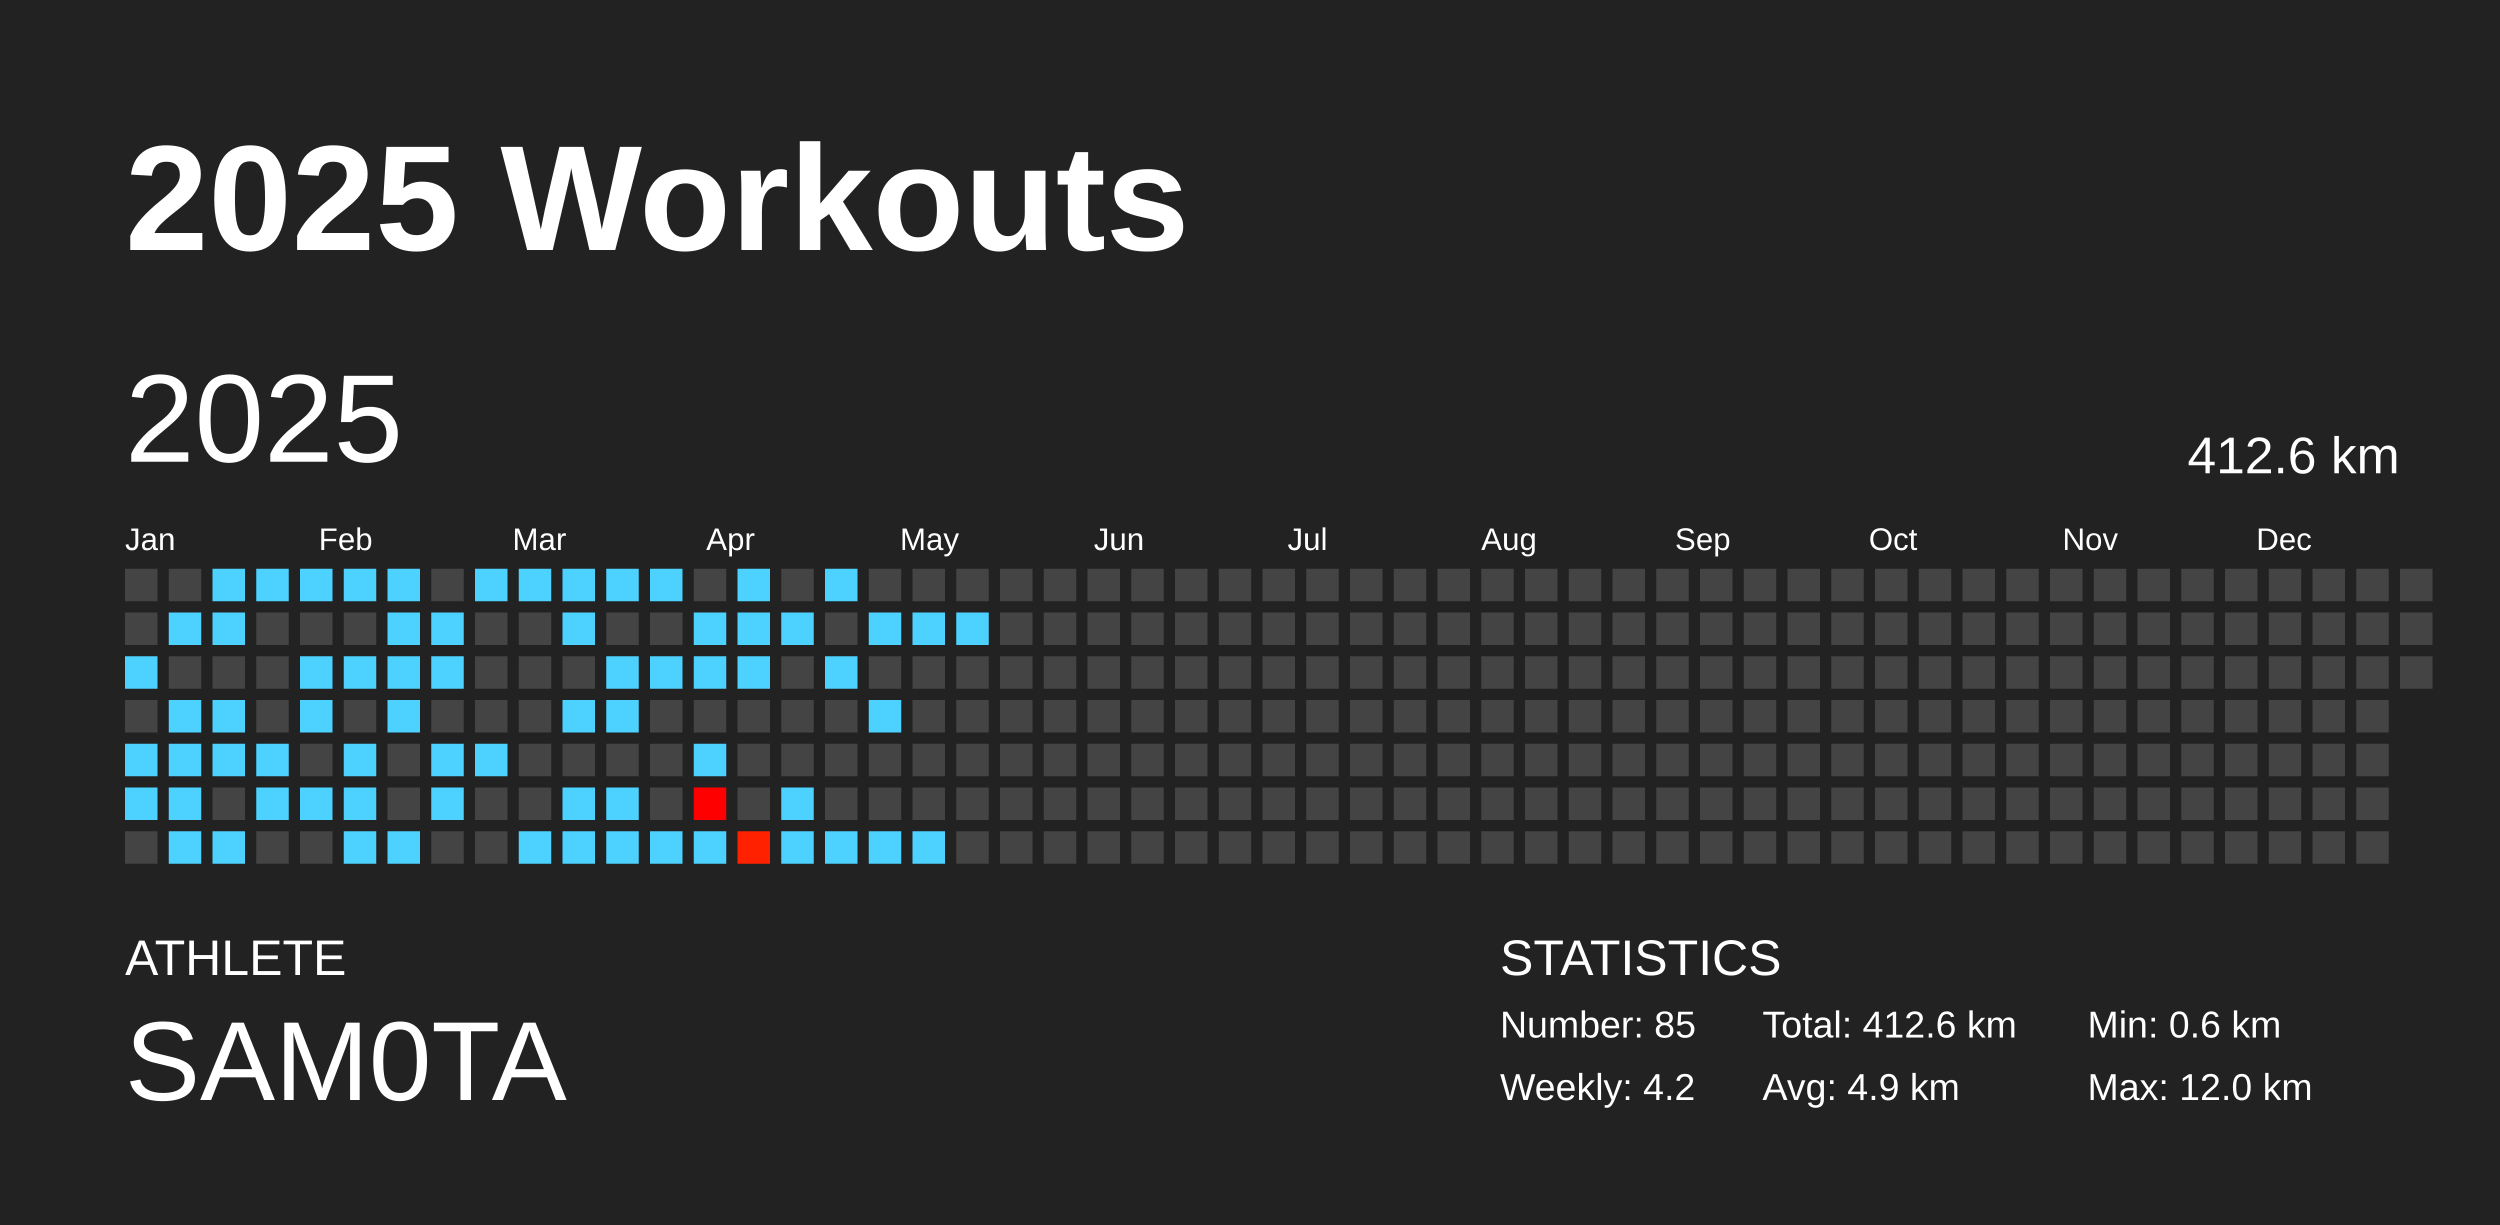
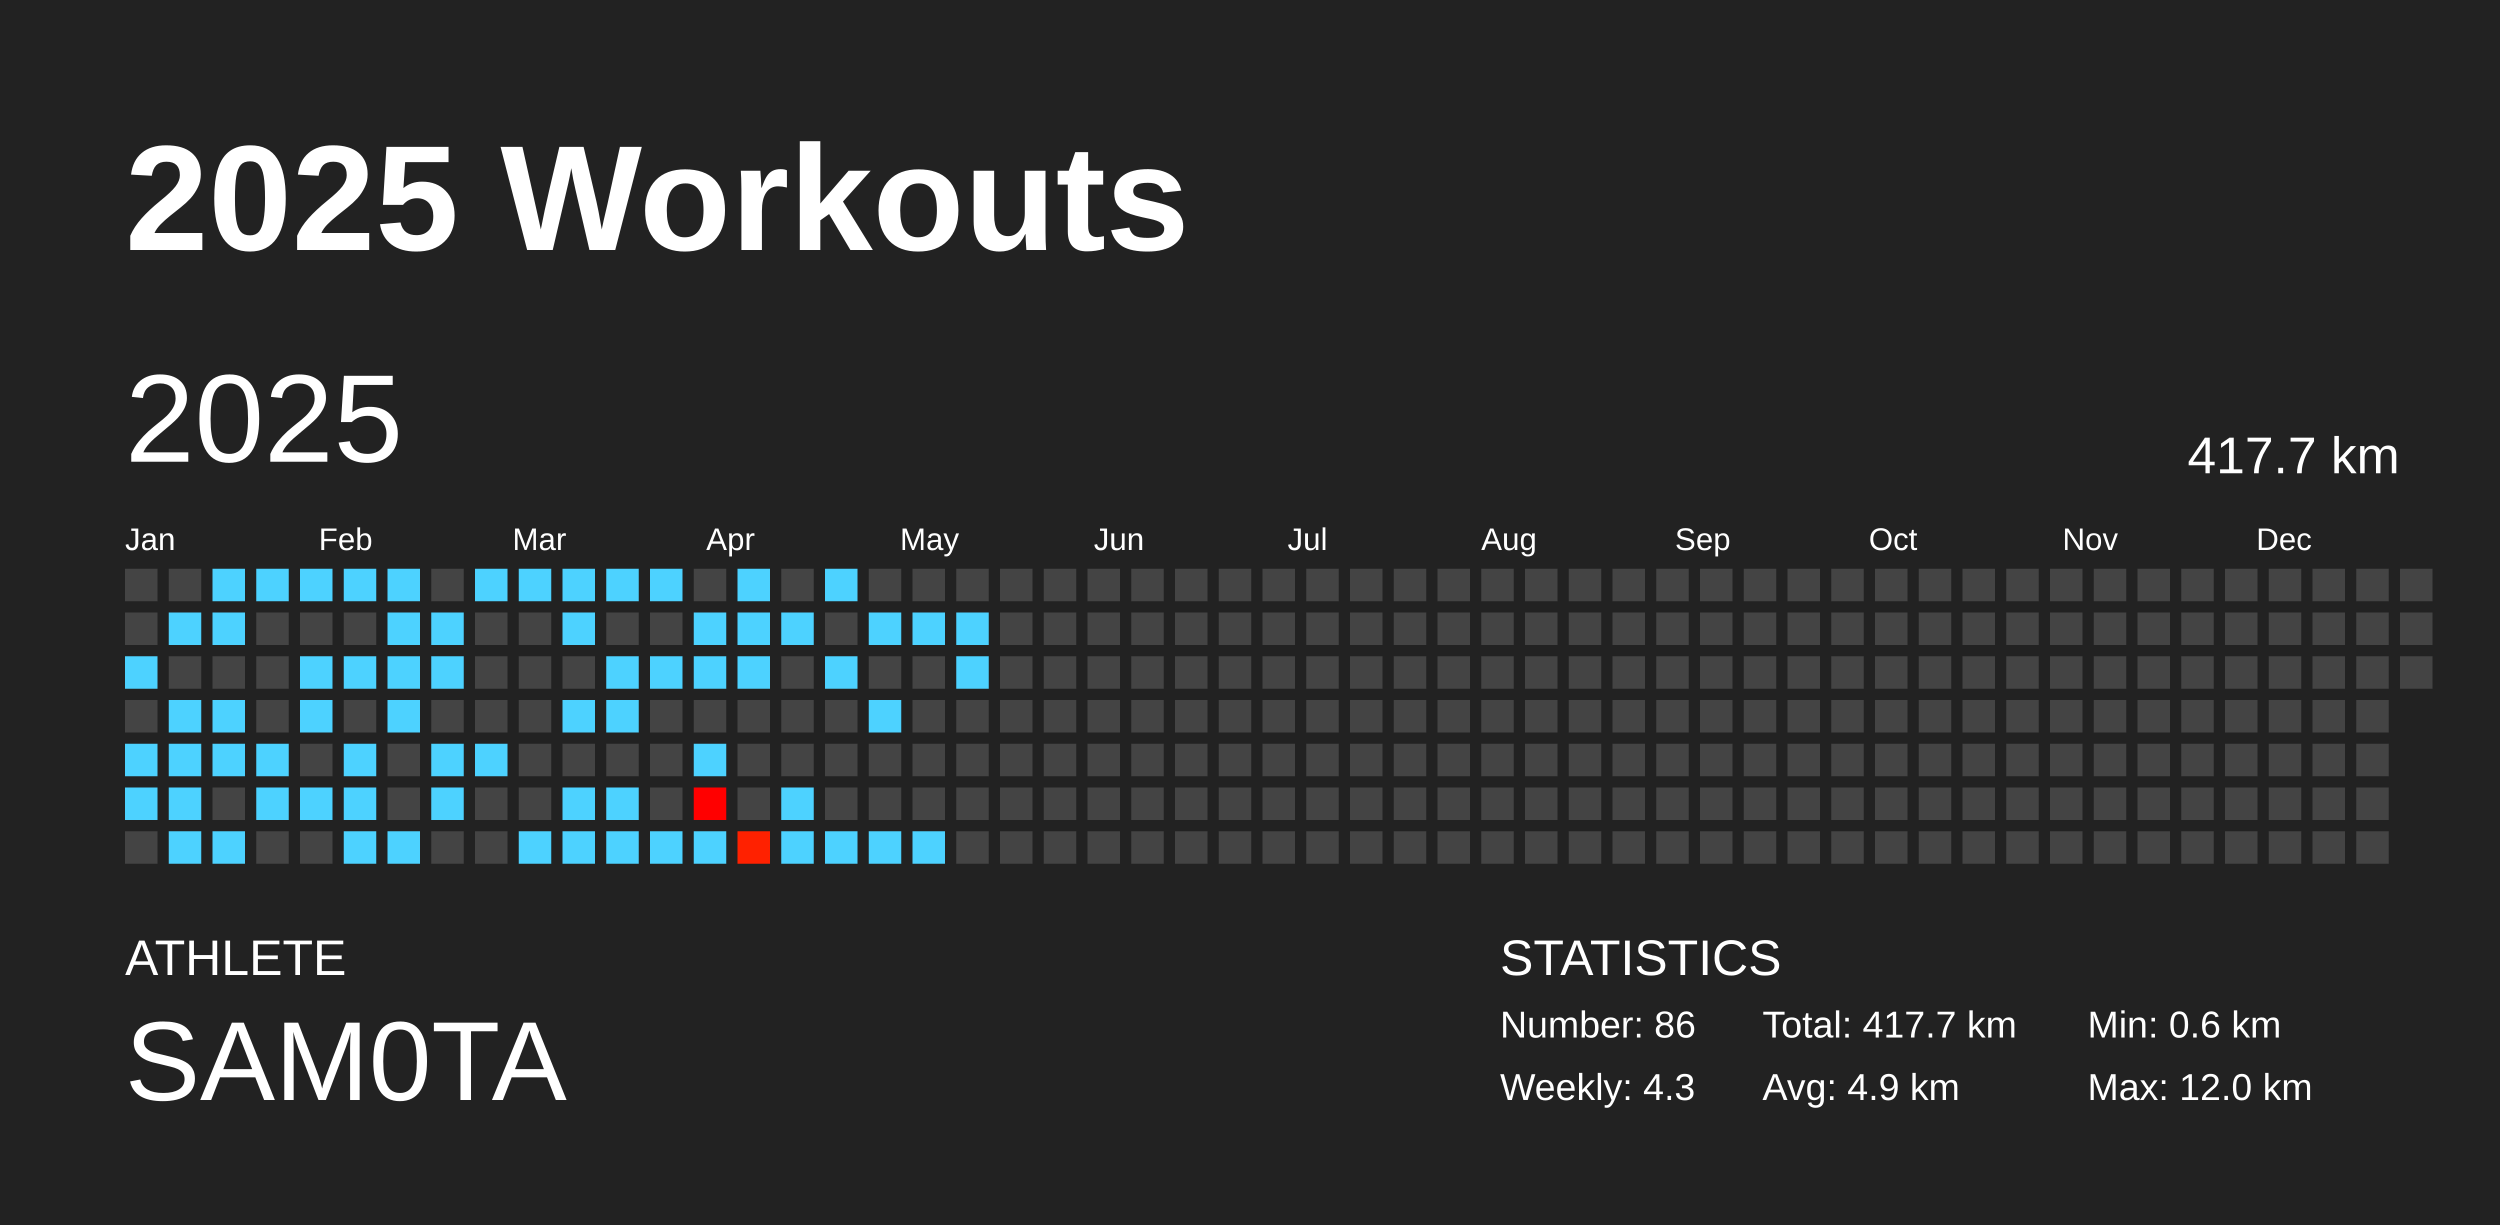
<svg xmlns="http://www.w3.org/2000/svg" baseProfile="full" height="98mm" version="1.1" viewBox="0,0,200,98" width="200mm">
  <defs />
  <rect fill="#222222" height="98" width="200" x="0" y="0" />
  <text fill="#FFFFFF" style="font-size:12px; font-family:Arial; font-weight:bold;" x="10" y="20">2025 Workouts</text>
  <text fill="#FFFFFF" style="font-size:4px; font-family:Arial" x="10" y="78">ATHLETE</text>
  <text fill="#FFFFFF" style="font-size:9px; font-family:Arial" x="10" y="88">SAM0TA</text>
  <text fill="#FFFFFF" style="font-size:4px; font-family:Arial" x="120" y="78">STATISTICS</text>
-   <text fill="#FFFFFF" style="font-size:3px; font-family:Arial" x="120" y="83">Number: 85</text>
-   <text fill="#FFFFFF" style="font-size:3px; font-family:Arial" x="120" y="88">Weekly: 4.2</text>
-   <text fill="#FFFFFF" style="font-size:3px; font-family:Arial" x="141" y="83">Total: 412.6 km</text>
+   <text fill="#FFFFFF" style="font-size:3px; font-family:Arial" x="120" y="83">Number: 86</text>
+   <text fill="#FFFFFF" style="font-size:3px; font-family:Arial" x="120" y="88">Weekly: 4.3</text>
+   <text fill="#FFFFFF" style="font-size:3px; font-family:Arial" x="141" y="83">Total: 417.7 km</text>
  <text fill="#FFFFFF" style="font-size:3px; font-family:Arial" x="141" y="88">Avg: 4.9 km</text>
  <text fill="#FFFFFF" style="font-size:3px; font-family:Arial" x="167" y="83">Min: 0.6 km</text>
  <text fill="#FFFFFF" style="font-size:3px; font-family:Arial" x="167" y="88">Max: 12.0 km</text>
  <text dominant-baseline="hanging" fill="#FFFFFF" style="font-size:10.0px; font-family:Arial;" x="10" y="30">2025</text>
-   <text dominant-baseline="hanging" fill="#FFFFFF" style="font-size:4.125px; font-family:Arial;" x="175" y="35">412.6 km</text>
+   <text dominant-baseline="hanging" fill="#FFFFFF" style="font-size:4.125px; font-family:Arial;" x="175" y="35">417.7 km</text>
  <text fill="#FFFFFF" style="font-size:2.5px; font-family:Arial" x="10.0" y="44">Jan</text>
  <text fill="#FFFFFF" style="font-size:2.5px; font-family:Arial" x="25.5" y="44">Feb</text>
  <text fill="#FFFFFF" style="font-size:2.5px; font-family:Arial" x="41.0" y="44">Mar</text>
  <text fill="#FFFFFF" style="font-size:2.5px; font-family:Arial" x="56.5" y="44">Apr</text>
  <text fill="#FFFFFF" style="font-size:2.5px; font-family:Arial" x="72.0" y="44">May</text>
  <text fill="#FFFFFF" style="font-size:2.5px; font-family:Arial" x="87.5" y="44">Jun</text>
  <text fill="#FFFFFF" style="font-size:2.5px; font-family:Arial" x="103.0" y="44">Jul</text>
  <text fill="#FFFFFF" style="font-size:2.5px; font-family:Arial" x="118.5" y="44">Aug</text>
  <text fill="#FFFFFF" style="font-size:2.5px; font-family:Arial" x="134.0" y="44">Sep</text>
  <text fill="#FFFFFF" style="font-size:2.5px; font-family:Arial" x="149.5" y="44">Oct</text>
  <text fill="#FFFFFF" style="font-size:2.5px; font-family:Arial" x="165.0" y="44">Nov</text>
  <text fill="#FFFFFF" style="font-size:2.5px; font-family:Arial" x="180.5" y="44">Dec</text>
  <rect fill="#444444" height="2.6" width="2.6" x="10.0" y="45.5" />
  <rect fill="#444444" height="2.6" width="2.6" x="10.0" y="49.0" />
  <rect fill="#4dd2ff" height="2.6" width="2.6" x="10.0" y="52.5" />
  <rect fill="#444444" height="2.6" width="2.6" x="10.0" y="56.0" />
  <rect fill="#4dd2ff" height="2.6" width="2.6" x="10.0" y="59.5" />
  <rect fill="#4dd2ff" height="2.6" width="2.6" x="10.0" y="63.0" />
  <rect fill="#444444" height="2.6" width="2.6" x="10.0" y="66.5" />
  <rect fill="#444444" height="2.6" width="2.6" x="13.5" y="45.5" />
  <rect fill="#4dd2ff" height="2.6" width="2.6" x="13.5" y="49.0" />
  <rect fill="#444444" height="2.6" width="2.6" x="13.5" y="52.5" />
  <rect fill="#4dd2ff" height="2.6" width="2.6" x="13.5" y="56.0" />
  <rect fill="#4dd2ff" height="2.6" width="2.6" x="13.5" y="59.5" />
  <rect fill="#4dd2ff" height="2.6" width="2.6" x="13.5" y="63.0" />
  <rect fill="#4dd2ff" height="2.6" width="2.6" x="13.5" y="66.5" />
  <rect fill="#4dd2ff" height="2.6" width="2.6" x="17.0" y="45.5" />
  <rect fill="#4dd2ff" height="2.6" width="2.6" x="17.0" y="49.0" />
  <rect fill="#444444" height="2.6" width="2.6" x="17.0" y="52.5" />
  <rect fill="#4dd2ff" height="2.6" width="2.6" x="17.0" y="56.0" />
  <rect fill="#4dd2ff" height="2.6" width="2.6" x="17.0" y="59.5" />
  <rect fill="#444444" height="2.6" width="2.6" x="17.0" y="63.0" />
  <rect fill="#4dd2ff" height="2.6" width="2.6" x="17.0" y="66.5" />
  <rect fill="#4dd2ff" height="2.6" width="2.6" x="20.5" y="45.5" />
  <rect fill="#444444" height="2.6" width="2.6" x="20.5" y="49.0" />
  <rect fill="#444444" height="2.6" width="2.6" x="20.5" y="52.5" />
  <rect fill="#444444" height="2.6" width="2.6" x="20.5" y="56.0" />
  <rect fill="#4dd2ff" height="2.6" width="2.6" x="20.5" y="59.5" />
  <rect fill="#4dd2ff" height="2.6" width="2.6" x="20.5" y="63.0" />
  <rect fill="#444444" height="2.6" width="2.6" x="20.5" y="66.5" />
  <rect fill="#4dd2ff" height="2.6" width="2.6" x="24.0" y="45.5" />
  <rect fill="#444444" height="2.6" width="2.6" x="24.0" y="49.0" />
  <rect fill="#4dd2ff" height="2.6" width="2.6" x="24.0" y="52.5" />
  <rect fill="#4dd2ff" height="2.6" width="2.6" x="24.0" y="56.0" />
  <rect fill="#444444" height="2.6" width="2.6" x="24.0" y="59.5" />
  <rect fill="#4dd2ff" height="2.6" width="2.6" x="24.0" y="63.0" />
  <rect fill="#444444" height="2.6" width="2.6" x="24.0" y="66.5" />
  <rect fill="#4dd2ff" height="2.6" width="2.6" x="27.5" y="45.5" />
  <rect fill="#444444" height="2.6" width="2.6" x="27.5" y="49.0" />
  <rect fill="#4dd2ff" height="2.6" width="2.6" x="27.5" y="52.5" />
  <rect fill="#444444" height="2.6" width="2.6" x="27.5" y="56.0" />
  <rect fill="#4dd2ff" height="2.6" width="2.6" x="27.5" y="59.5" />
  <rect fill="#4dd2ff" height="2.6" width="2.6" x="27.5" y="63.0" />
  <rect fill="#4dd2ff" height="2.6" width="2.6" x="27.5" y="66.5" />
  <rect fill="#4dd2ff" height="2.6" width="2.6" x="31.0" y="45.5" />
  <rect fill="#4dd2ff" height="2.6" width="2.6" x="31.0" y="49.0" />
  <rect fill="#4dd2ff" height="2.6" width="2.6" x="31.0" y="52.5" />
  <rect fill="#4dd2ff" height="2.6" width="2.6" x="31.0" y="56.0" />
  <rect fill="#444444" height="2.6" width="2.6" x="31.0" y="59.5" />
  <rect fill="#444444" height="2.6" width="2.6" x="31.0" y="63.0" />
  <rect fill="#4dd2ff" height="2.6" width="2.6" x="31.0" y="66.5" />
  <rect fill="#444444" height="2.6" width="2.6" x="34.5" y="45.5" />
  <rect fill="#4dd2ff" height="2.6" width="2.6" x="34.5" y="49.0" />
  <rect fill="#4dd2ff" height="2.6" width="2.6" x="34.5" y="52.5" />
  <rect fill="#444444" height="2.6" width="2.6" x="34.5" y="56.0" />
  <rect fill="#4dd2ff" height="2.6" width="2.6" x="34.5" y="59.5" />
  <rect fill="#4dd2ff" height="2.6" width="2.6" x="34.5" y="63.0" />
  <rect fill="#444444" height="2.6" width="2.6" x="34.5" y="66.5" />
  <rect fill="#4dd2ff" height="2.6" width="2.6" x="38.0" y="45.5" />
  <rect fill="#444444" height="2.6" width="2.6" x="38.0" y="49.0" />
  <rect fill="#444444" height="2.6" width="2.6" x="38.0" y="52.5" />
  <rect fill="#444444" height="2.6" width="2.6" x="38.0" y="56.0" />
  <rect fill="#4dd2ff" height="2.6" width="2.6" x="38.0" y="59.5" />
  <rect fill="#444444" height="2.6" width="2.6" x="38.0" y="63.0" />
  <rect fill="#444444" height="2.6" width="2.6" x="38.0" y="66.5" />
  <rect fill="#4dd2ff" height="2.6" width="2.6" x="41.5" y="45.5" />
  <rect fill="#444444" height="2.6" width="2.6" x="41.5" y="49.0" />
  <rect fill="#444444" height="2.6" width="2.6" x="41.5" y="52.5" />
  <rect fill="#444444" height="2.6" width="2.6" x="41.5" y="56.0" />
  <rect fill="#444444" height="2.6" width="2.6" x="41.5" y="59.5" />
  <rect fill="#444444" height="2.6" width="2.6" x="41.5" y="63.0" />
  <rect fill="#4dd2ff" height="2.6" width="2.6" x="41.5" y="66.5" />
  <rect fill="#4dd2ff" height="2.6" width="2.6" x="45.0" y="45.5" />
  <rect fill="#4dd2ff" height="2.6" width="2.6" x="45.0" y="49.0" />
  <rect fill="#444444" height="2.6" width="2.6" x="45.0" y="52.5" />
  <rect fill="#4dd2ff" height="2.6" width="2.6" x="45.0" y="56.0" />
  <rect fill="#444444" height="2.6" width="2.6" x="45.0" y="59.5" />
  <rect fill="#4dd2ff" height="2.6" width="2.6" x="45.0" y="63.0" />
  <rect fill="#4dd2ff" height="2.6" width="2.6" x="45.0" y="66.5" />
  <rect fill="#4dd2ff" height="2.6" width="2.6" x="48.5" y="45.5" />
  <rect fill="#444444" height="2.6" width="2.6" x="48.5" y="49.0" />
  <rect fill="#4dd2ff" height="2.6" width="2.6" x="48.5" y="52.5" />
  <rect fill="#4dd2ff" height="2.6" width="2.6" x="48.5" y="56.0" />
  <rect fill="#444444" height="2.6" width="2.6" x="48.5" y="59.5" />
  <rect fill="#4dd2ff" height="2.6" width="2.6" x="48.5" y="63.0" />
  <rect fill="#4dd2ff" height="2.6" width="2.6" x="48.5" y="66.5" />
  <rect fill="#4dd2ff" height="2.6" width="2.6" x="52.0" y="45.5" />
  <rect fill="#444444" height="2.6" width="2.6" x="52.0" y="49.0" />
  <rect fill="#4dd2ff" height="2.6" width="2.6" x="52.0" y="52.5" />
  <rect fill="#444444" height="2.6" width="2.6" x="52.0" y="56.0" />
  <rect fill="#444444" height="2.6" width="2.6" x="52.0" y="59.5" />
  <rect fill="#444444" height="2.6" width="2.6" x="52.0" y="63.0" />
  <rect fill="#4dd2ff" height="2.6" width="2.6" x="52.0" y="66.5" />
  <rect fill="#444444" height="2.6" width="2.6" x="55.5" y="45.5" />
  <rect fill="#4dd2ff" height="2.6" width="2.6" x="55.5" y="49.0" />
  <rect fill="#4dd2ff" height="2.6" width="2.6" x="55.5" y="52.5" />
  <rect fill="#444444" height="2.6" width="2.6" x="55.5" y="56.0" />
  <rect fill="#4dd2ff" height="2.6" width="2.6" x="55.5" y="59.5" />
  <rect fill="#ff0000" height="2.6" width="2.6" x="55.5" y="63.0" />
  <rect fill="#4dd2ff" height="2.6" width="2.6" x="55.5" y="66.5" />
  <rect fill="#4dd2ff" height="2.6" width="2.6" x="59.0" y="45.5" />
  <rect fill="#4dd2ff" height="2.6" width="2.6" x="59.0" y="49.0" />
  <rect fill="#4dd2ff" height="2.6" width="2.6" x="59.0" y="52.5" />
  <rect fill="#444444" height="2.6" width="2.6" x="59.0" y="56.0" />
  <rect fill="#444444" height="2.6" width="2.6" x="59.0" y="59.5" />
  <rect fill="#444444" height="2.6" width="2.6" x="59.0" y="63.0" />
  <rect fill="#ff2100" height="2.6" width="2.6" x="59.0" y="66.5" />
  <rect fill="#444444" height="2.6" width="2.6" x="62.5" y="45.5" />
  <rect fill="#4dd2ff" height="2.6" width="2.6" x="62.5" y="49.0" />
  <rect fill="#444444" height="2.6" width="2.6" x="62.5" y="52.5" />
  <rect fill="#444444" height="2.6" width="2.6" x="62.5" y="56.0" />
  <rect fill="#444444" height="2.6" width="2.6" x="62.5" y="59.5" />
  <rect fill="#4dd2ff" height="2.6" width="2.6" x="62.5" y="63.0" />
  <rect fill="#4dd2ff" height="2.6" width="2.6" x="62.5" y="66.5" />
  <rect fill="#4dd2ff" height="2.6" width="2.6" x="66.0" y="45.5" />
  <rect fill="#444444" height="2.6" width="2.6" x="66.0" y="49.0" />
  <rect fill="#4dd2ff" height="2.6" width="2.6" x="66.0" y="52.5" />
  <rect fill="#444444" height="2.6" width="2.6" x="66.0" y="56.0" />
  <rect fill="#444444" height="2.6" width="2.6" x="66.0" y="59.5" />
  <rect fill="#444444" height="2.6" width="2.6" x="66.0" y="63.0" />
  <rect fill="#4dd2ff" height="2.6" width="2.6" x="66.0" y="66.5" />
  <rect fill="#444444" height="2.6" width="2.6" x="69.5" y="45.5" />
  <rect fill="#4dd2ff" height="2.6" width="2.6" x="69.5" y="49.0" />
  <rect fill="#444444" height="2.6" width="2.6" x="69.5" y="52.5" />
  <rect fill="#4dd2ff" height="2.6" width="2.6" x="69.5" y="56.0" />
  <rect fill="#444444" height="2.6" width="2.6" x="69.5" y="59.5" />
  <rect fill="#444444" height="2.6" width="2.6" x="69.5" y="63.0" />
  <rect fill="#4dd2ff" height="2.6" width="2.6" x="69.5" y="66.5" />
  <rect fill="#444444" height="2.6" width="2.6" x="73.0" y="45.5" />
  <rect fill="#4dd2ff" height="2.6" width="2.6" x="73.0" y="49.0" />
  <rect fill="#444444" height="2.6" width="2.6" x="73.0" y="52.5" />
  <rect fill="#444444" height="2.6" width="2.6" x="73.0" y="56.0" />
  <rect fill="#444444" height="2.6" width="2.6" x="73.0" y="59.5" />
  <rect fill="#444444" height="2.6" width="2.6" x="73.0" y="63.0" />
  <rect fill="#4dd2ff" height="2.6" width="2.6" x="73.0" y="66.5" />
  <rect fill="#444444" height="2.6" width="2.6" x="76.5" y="45.5" />
  <rect fill="#4dd2ff" height="2.6" width="2.6" x="76.5" y="49.0" />
-   <rect fill="#444444" height="2.6" width="2.6" x="76.5" y="52.5" />
+   <rect fill="#4dd2ff" height="2.6" width="2.6" x="76.5" y="52.5" />
  <rect fill="#444444" height="2.6" width="2.6" x="76.5" y="56.0" />
  <rect fill="#444444" height="2.6" width="2.6" x="76.5" y="59.5" />
  <rect fill="#444444" height="2.6" width="2.6" x="76.5" y="63.0" />
  <rect fill="#444444" height="2.6" width="2.6" x="76.5" y="66.5" />
  <rect fill="#444444" height="2.6" width="2.6" x="80.0" y="45.5" />
  <rect fill="#444444" height="2.6" width="2.6" x="80.0" y="49.0" />
  <rect fill="#444444" height="2.6" width="2.6" x="80.0" y="52.5" />
  <rect fill="#444444" height="2.6" width="2.6" x="80.0" y="56.0" />
  <rect fill="#444444" height="2.6" width="2.6" x="80.0" y="59.5" />
  <rect fill="#444444" height="2.6" width="2.6" x="80.0" y="63.0" />
  <rect fill="#444444" height="2.6" width="2.6" x="80.0" y="66.5" />
  <rect fill="#444444" height="2.6" width="2.6" x="83.5" y="45.5" />
  <rect fill="#444444" height="2.6" width="2.6" x="83.5" y="49.0" />
  <rect fill="#444444" height="2.6" width="2.6" x="83.5" y="52.5" />
  <rect fill="#444444" height="2.6" width="2.6" x="83.5" y="56.0" />
  <rect fill="#444444" height="2.6" width="2.6" x="83.5" y="59.5" />
  <rect fill="#444444" height="2.6" width="2.6" x="83.5" y="63.0" />
  <rect fill="#444444" height="2.6" width="2.6" x="83.5" y="66.5" />
  <rect fill="#444444" height="2.6" width="2.6" x="87.0" y="45.5" />
  <rect fill="#444444" height="2.6" width="2.6" x="87.0" y="49.0" />
  <rect fill="#444444" height="2.6" width="2.6" x="87.0" y="52.5" />
  <rect fill="#444444" height="2.6" width="2.6" x="87.0" y="56.0" />
  <rect fill="#444444" height="2.6" width="2.6" x="87.0" y="59.5" />
  <rect fill="#444444" height="2.6" width="2.6" x="87.0" y="63.0" />
  <rect fill="#444444" height="2.6" width="2.6" x="87.0" y="66.5" />
  <rect fill="#444444" height="2.6" width="2.6" x="90.5" y="45.5" />
  <rect fill="#444444" height="2.6" width="2.6" x="90.5" y="49.0" />
  <rect fill="#444444" height="2.6" width="2.6" x="90.5" y="52.5" />
  <rect fill="#444444" height="2.6" width="2.6" x="90.5" y="56.0" />
  <rect fill="#444444" height="2.6" width="2.6" x="90.5" y="59.5" />
  <rect fill="#444444" height="2.6" width="2.6" x="90.5" y="63.0" />
  <rect fill="#444444" height="2.6" width="2.6" x="90.5" y="66.5" />
  <rect fill="#444444" height="2.6" width="2.6" x="94.0" y="45.5" />
  <rect fill="#444444" height="2.6" width="2.6" x="94.0" y="49.0" />
  <rect fill="#444444" height="2.6" width="2.6" x="94.0" y="52.5" />
  <rect fill="#444444" height="2.6" width="2.6" x="94.0" y="56.0" />
  <rect fill="#444444" height="2.6" width="2.6" x="94.0" y="59.5" />
  <rect fill="#444444" height="2.6" width="2.6" x="94.0" y="63.0" />
  <rect fill="#444444" height="2.6" width="2.6" x="94.0" y="66.5" />
  <rect fill="#444444" height="2.6" width="2.6" x="97.5" y="45.5" />
  <rect fill="#444444" height="2.6" width="2.6" x="97.5" y="49.0" />
  <rect fill="#444444" height="2.6" width="2.6" x="97.5" y="52.5" />
  <rect fill="#444444" height="2.6" width="2.6" x="97.5" y="56.0" />
  <rect fill="#444444" height="2.6" width="2.6" x="97.5" y="59.5" />
  <rect fill="#444444" height="2.6" width="2.6" x="97.5" y="63.0" />
  <rect fill="#444444" height="2.6" width="2.6" x="97.5" y="66.5" />
  <rect fill="#444444" height="2.6" width="2.6" x="101.0" y="45.5" />
  <rect fill="#444444" height="2.6" width="2.6" x="101.0" y="49.0" />
  <rect fill="#444444" height="2.6" width="2.6" x="101.0" y="52.5" />
  <rect fill="#444444" height="2.6" width="2.6" x="101.0" y="56.0" />
  <rect fill="#444444" height="2.6" width="2.6" x="101.0" y="59.5" />
  <rect fill="#444444" height="2.6" width="2.6" x="101.0" y="63.0" />
  <rect fill="#444444" height="2.6" width="2.6" x="101.0" y="66.5" />
  <rect fill="#444444" height="2.6" width="2.6" x="104.5" y="45.5" />
  <rect fill="#444444" height="2.6" width="2.6" x="104.5" y="49.0" />
  <rect fill="#444444" height="2.6" width="2.6" x="104.5" y="52.5" />
  <rect fill="#444444" height="2.6" width="2.6" x="104.5" y="56.0" />
  <rect fill="#444444" height="2.6" width="2.6" x="104.5" y="59.5" />
  <rect fill="#444444" height="2.6" width="2.6" x="104.5" y="63.0" />
  <rect fill="#444444" height="2.6" width="2.6" x="104.5" y="66.5" />
  <rect fill="#444444" height="2.6" width="2.6" x="108.0" y="45.5" />
  <rect fill="#444444" height="2.6" width="2.6" x="108.0" y="49.0" />
  <rect fill="#444444" height="2.6" width="2.6" x="108.0" y="52.5" />
  <rect fill="#444444" height="2.6" width="2.6" x="108.0" y="56.0" />
  <rect fill="#444444" height="2.6" width="2.6" x="108.0" y="59.5" />
  <rect fill="#444444" height="2.6" width="2.6" x="108.0" y="63.0" />
  <rect fill="#444444" height="2.6" width="2.6" x="108.0" y="66.5" />
  <rect fill="#444444" height="2.6" width="2.6" x="111.5" y="45.5" />
  <rect fill="#444444" height="2.6" width="2.6" x="111.5" y="49.0" />
  <rect fill="#444444" height="2.6" width="2.6" x="111.5" y="52.5" />
  <rect fill="#444444" height="2.6" width="2.6" x="111.5" y="56.0" />
  <rect fill="#444444" height="2.6" width="2.6" x="111.5" y="59.5" />
  <rect fill="#444444" height="2.6" width="2.6" x="111.5" y="63.0" />
  <rect fill="#444444" height="2.6" width="2.6" x="111.5" y="66.5" />
  <rect fill="#444444" height="2.6" width="2.6" x="115.0" y="45.5" />
  <rect fill="#444444" height="2.6" width="2.6" x="115.0" y="49.0" />
  <rect fill="#444444" height="2.6" width="2.6" x="115.0" y="52.5" />
  <rect fill="#444444" height="2.6" width="2.6" x="115.0" y="56.0" />
  <rect fill="#444444" height="2.6" width="2.6" x="115.0" y="59.5" />
  <rect fill="#444444" height="2.6" width="2.6" x="115.0" y="63.0" />
  <rect fill="#444444" height="2.6" width="2.6" x="115.0" y="66.5" />
  <rect fill="#444444" height="2.6" width="2.6" x="118.5" y="45.5" />
  <rect fill="#444444" height="2.6" width="2.6" x="118.5" y="49.0" />
  <rect fill="#444444" height="2.6" width="2.6" x="118.5" y="52.5" />
  <rect fill="#444444" height="2.6" width="2.6" x="118.5" y="56.0" />
  <rect fill="#444444" height="2.6" width="2.6" x="118.5" y="59.5" />
  <rect fill="#444444" height="2.6" width="2.6" x="118.5" y="63.0" />
  <rect fill="#444444" height="2.6" width="2.6" x="118.5" y="66.5" />
  <rect fill="#444444" height="2.6" width="2.6" x="122.0" y="45.5" />
  <rect fill="#444444" height="2.6" width="2.6" x="122.0" y="49.0" />
  <rect fill="#444444" height="2.6" width="2.6" x="122.0" y="52.5" />
  <rect fill="#444444" height="2.6" width="2.6" x="122.0" y="56.0" />
  <rect fill="#444444" height="2.6" width="2.6" x="122.0" y="59.5" />
  <rect fill="#444444" height="2.6" width="2.6" x="122.0" y="63.0" />
  <rect fill="#444444" height="2.6" width="2.6" x="122.0" y="66.5" />
  <rect fill="#444444" height="2.6" width="2.6" x="125.5" y="45.5" />
  <rect fill="#444444" height="2.6" width="2.6" x="125.5" y="49.0" />
  <rect fill="#444444" height="2.6" width="2.6" x="125.5" y="52.5" />
  <rect fill="#444444" height="2.6" width="2.6" x="125.5" y="56.0" />
  <rect fill="#444444" height="2.6" width="2.6" x="125.5" y="59.5" />
  <rect fill="#444444" height="2.6" width="2.6" x="125.5" y="63.0" />
  <rect fill="#444444" height="2.6" width="2.6" x="125.5" y="66.5" />
  <rect fill="#444444" height="2.6" width="2.6" x="129.0" y="45.5" />
  <rect fill="#444444" height="2.6" width="2.6" x="129.0" y="49.0" />
  <rect fill="#444444" height="2.6" width="2.6" x="129.0" y="52.5" />
  <rect fill="#444444" height="2.6" width="2.6" x="129.0" y="56.0" />
  <rect fill="#444444" height="2.6" width="2.6" x="129.0" y="59.5" />
  <rect fill="#444444" height="2.6" width="2.6" x="129.0" y="63.0" />
  <rect fill="#444444" height="2.6" width="2.6" x="129.0" y="66.5" />
  <rect fill="#444444" height="2.6" width="2.6" x="132.5" y="45.5" />
  <rect fill="#444444" height="2.6" width="2.6" x="132.5" y="49.0" />
  <rect fill="#444444" height="2.6" width="2.6" x="132.5" y="52.5" />
  <rect fill="#444444" height="2.6" width="2.6" x="132.5" y="56.0" />
  <rect fill="#444444" height="2.6" width="2.6" x="132.5" y="59.5" />
  <rect fill="#444444" height="2.6" width="2.6" x="132.5" y="63.0" />
  <rect fill="#444444" height="2.6" width="2.6" x="132.5" y="66.5" />
  <rect fill="#444444" height="2.6" width="2.6" x="136.0" y="45.5" />
  <rect fill="#444444" height="2.6" width="2.6" x="136.0" y="49.0" />
  <rect fill="#444444" height="2.6" width="2.6" x="136.0" y="52.5" />
  <rect fill="#444444" height="2.6" width="2.6" x="136.0" y="56.0" />
  <rect fill="#444444" height="2.6" width="2.6" x="136.0" y="59.5" />
  <rect fill="#444444" height="2.6" width="2.6" x="136.0" y="63.0" />
  <rect fill="#444444" height="2.6" width="2.6" x="136.0" y="66.5" />
  <rect fill="#444444" height="2.6" width="2.6" x="139.5" y="45.5" />
  <rect fill="#444444" height="2.6" width="2.6" x="139.5" y="49.0" />
  <rect fill="#444444" height="2.6" width="2.6" x="139.5" y="52.5" />
  <rect fill="#444444" height="2.6" width="2.6" x="139.5" y="56.0" />
  <rect fill="#444444" height="2.6" width="2.6" x="139.5" y="59.5" />
  <rect fill="#444444" height="2.6" width="2.6" x="139.5" y="63.0" />
  <rect fill="#444444" height="2.6" width="2.6" x="139.5" y="66.5" />
  <rect fill="#444444" height="2.6" width="2.6" x="143.0" y="45.5" />
  <rect fill="#444444" height="2.6" width="2.6" x="143.0" y="49.0" />
  <rect fill="#444444" height="2.6" width="2.6" x="143.0" y="52.5" />
  <rect fill="#444444" height="2.6" width="2.6" x="143.0" y="56.0" />
  <rect fill="#444444" height="2.6" width="2.6" x="143.0" y="59.5" />
  <rect fill="#444444" height="2.6" width="2.6" x="143.0" y="63.0" />
  <rect fill="#444444" height="2.6" width="2.6" x="143.0" y="66.5" />
  <rect fill="#444444" height="2.6" width="2.6" x="146.5" y="45.5" />
  <rect fill="#444444" height="2.6" width="2.6" x="146.5" y="49.0" />
  <rect fill="#444444" height="2.6" width="2.6" x="146.5" y="52.5" />
  <rect fill="#444444" height="2.6" width="2.6" x="146.5" y="56.0" />
  <rect fill="#444444" height="2.6" width="2.6" x="146.5" y="59.5" />
  <rect fill="#444444" height="2.6" width="2.6" x="146.5" y="63.0" />
  <rect fill="#444444" height="2.6" width="2.6" x="146.5" y="66.5" />
  <rect fill="#444444" height="2.6" width="2.6" x="150.0" y="45.5" />
  <rect fill="#444444" height="2.6" width="2.6" x="150.0" y="49.0" />
  <rect fill="#444444" height="2.6" width="2.6" x="150.0" y="52.5" />
  <rect fill="#444444" height="2.6" width="2.6" x="150.0" y="56.0" />
  <rect fill="#444444" height="2.6" width="2.6" x="150.0" y="59.5" />
  <rect fill="#444444" height="2.6" width="2.6" x="150.0" y="63.0" />
  <rect fill="#444444" height="2.6" width="2.6" x="150.0" y="66.5" />
  <rect fill="#444444" height="2.6" width="2.6" x="153.5" y="45.5" />
  <rect fill="#444444" height="2.6" width="2.6" x="153.5" y="49.0" />
  <rect fill="#444444" height="2.6" width="2.6" x="153.5" y="52.5" />
  <rect fill="#444444" height="2.6" width="2.6" x="153.5" y="56.0" />
  <rect fill="#444444" height="2.6" width="2.6" x="153.5" y="59.5" />
  <rect fill="#444444" height="2.6" width="2.6" x="153.5" y="63.0" />
  <rect fill="#444444" height="2.6" width="2.6" x="153.5" y="66.5" />
  <rect fill="#444444" height="2.6" width="2.6" x="157.0" y="45.5" />
  <rect fill="#444444" height="2.6" width="2.6" x="157.0" y="49.0" />
  <rect fill="#444444" height="2.6" width="2.6" x="157.0" y="52.5" />
  <rect fill="#444444" height="2.6" width="2.6" x="157.0" y="56.0" />
  <rect fill="#444444" height="2.6" width="2.6" x="157.0" y="59.5" />
  <rect fill="#444444" height="2.6" width="2.6" x="157.0" y="63.0" />
  <rect fill="#444444" height="2.6" width="2.6" x="157.0" y="66.5" />
  <rect fill="#444444" height="2.6" width="2.6" x="160.5" y="45.5" />
  <rect fill="#444444" height="2.6" width="2.6" x="160.5" y="49.0" />
  <rect fill="#444444" height="2.6" width="2.6" x="160.5" y="52.5" />
  <rect fill="#444444" height="2.6" width="2.6" x="160.5" y="56.0" />
  <rect fill="#444444" height="2.6" width="2.6" x="160.5" y="59.5" />
  <rect fill="#444444" height="2.6" width="2.6" x="160.5" y="63.0" />
  <rect fill="#444444" height="2.6" width="2.6" x="160.5" y="66.5" />
  <rect fill="#444444" height="2.6" width="2.6" x="164.0" y="45.5" />
  <rect fill="#444444" height="2.6" width="2.6" x="164.0" y="49.0" />
  <rect fill="#444444" height="2.6" width="2.6" x="164.0" y="52.5" />
  <rect fill="#444444" height="2.6" width="2.6" x="164.0" y="56.0" />
  <rect fill="#444444" height="2.6" width="2.6" x="164.0" y="59.5" />
  <rect fill="#444444" height="2.6" width="2.6" x="164.0" y="63.0" />
  <rect fill="#444444" height="2.6" width="2.6" x="164.0" y="66.5" />
  <rect fill="#444444" height="2.6" width="2.6" x="167.5" y="45.5" />
  <rect fill="#444444" height="2.6" width="2.6" x="167.5" y="49.0" />
  <rect fill="#444444" height="2.6" width="2.6" x="167.5" y="52.5" />
  <rect fill="#444444" height="2.6" width="2.6" x="167.5" y="56.0" />
  <rect fill="#444444" height="2.6" width="2.6" x="167.5" y="59.5" />
  <rect fill="#444444" height="2.6" width="2.6" x="167.5" y="63.0" />
  <rect fill="#444444" height="2.6" width="2.6" x="167.5" y="66.5" />
  <rect fill="#444444" height="2.6" width="2.6" x="171.0" y="45.5" />
  <rect fill="#444444" height="2.6" width="2.6" x="171.0" y="49.0" />
  <rect fill="#444444" height="2.6" width="2.6" x="171.0" y="52.5" />
  <rect fill="#444444" height="2.6" width="2.6" x="171.0" y="56.0" />
  <rect fill="#444444" height="2.6" width="2.6" x="171.0" y="59.5" />
  <rect fill="#444444" height="2.6" width="2.6" x="171.0" y="63.0" />
  <rect fill="#444444" height="2.6" width="2.6" x="171.0" y="66.5" />
  <rect fill="#444444" height="2.6" width="2.6" x="174.5" y="45.5" />
  <rect fill="#444444" height="2.6" width="2.6" x="174.5" y="49.0" />
  <rect fill="#444444" height="2.6" width="2.6" x="174.5" y="52.5" />
  <rect fill="#444444" height="2.6" width="2.6" x="174.5" y="56.0" />
  <rect fill="#444444" height="2.6" width="2.6" x="174.5" y="59.5" />
  <rect fill="#444444" height="2.6" width="2.6" x="174.5" y="63.0" />
  <rect fill="#444444" height="2.6" width="2.6" x="174.5" y="66.5" />
  <rect fill="#444444" height="2.6" width="2.6" x="178.0" y="45.5" />
  <rect fill="#444444" height="2.6" width="2.6" x="178.0" y="49.0" />
  <rect fill="#444444" height="2.6" width="2.6" x="178.0" y="52.5" />
  <rect fill="#444444" height="2.6" width="2.6" x="178.0" y="56.0" />
  <rect fill="#444444" height="2.6" width="2.6" x="178.0" y="59.5" />
  <rect fill="#444444" height="2.6" width="2.6" x="178.0" y="63.0" />
  <rect fill="#444444" height="2.6" width="2.6" x="178.0" y="66.5" />
  <rect fill="#444444" height="2.6" width="2.6" x="181.5" y="45.5" />
  <rect fill="#444444" height="2.6" width="2.6" x="181.5" y="49.0" />
  <rect fill="#444444" height="2.6" width="2.6" x="181.5" y="52.5" />
  <rect fill="#444444" height="2.6" width="2.6" x="181.5" y="56.0" />
  <rect fill="#444444" height="2.6" width="2.6" x="181.5" y="59.5" />
  <rect fill="#444444" height="2.6" width="2.6" x="181.5" y="63.0" />
  <rect fill="#444444" height="2.6" width="2.6" x="181.5" y="66.5" />
  <rect fill="#444444" height="2.6" width="2.6" x="185.0" y="45.5" />
  <rect fill="#444444" height="2.6" width="2.6" x="185.0" y="49.0" />
  <rect fill="#444444" height="2.6" width="2.6" x="185.0" y="52.5" />
  <rect fill="#444444" height="2.6" width="2.6" x="185.0" y="56.0" />
  <rect fill="#444444" height="2.6" width="2.6" x="185.0" y="59.5" />
  <rect fill="#444444" height="2.6" width="2.6" x="185.0" y="63.0" />
  <rect fill="#444444" height="2.6" width="2.6" x="185.0" y="66.5" />
  <rect fill="#444444" height="2.6" width="2.6" x="188.5" y="45.5" />
  <rect fill="#444444" height="2.6" width="2.6" x="188.5" y="49.0" />
  <rect fill="#444444" height="2.6" width="2.6" x="188.5" y="52.5" />
  <rect fill="#444444" height="2.6" width="2.6" x="188.5" y="56.0" />
  <rect fill="#444444" height="2.6" width="2.6" x="188.5" y="59.5" />
  <rect fill="#444444" height="2.6" width="2.6" x="188.5" y="63.0" />
  <rect fill="#444444" height="2.6" width="2.6" x="188.5" y="66.5" />
  <rect fill="#444444" height="2.6" width="2.6" x="192.0" y="45.5" />
  <rect fill="#444444" height="2.6" width="2.6" x="192.0" y="49.0" />
  <rect fill="#444444" height="2.6" width="2.6" x="192.0" y="52.5" />
</svg>
